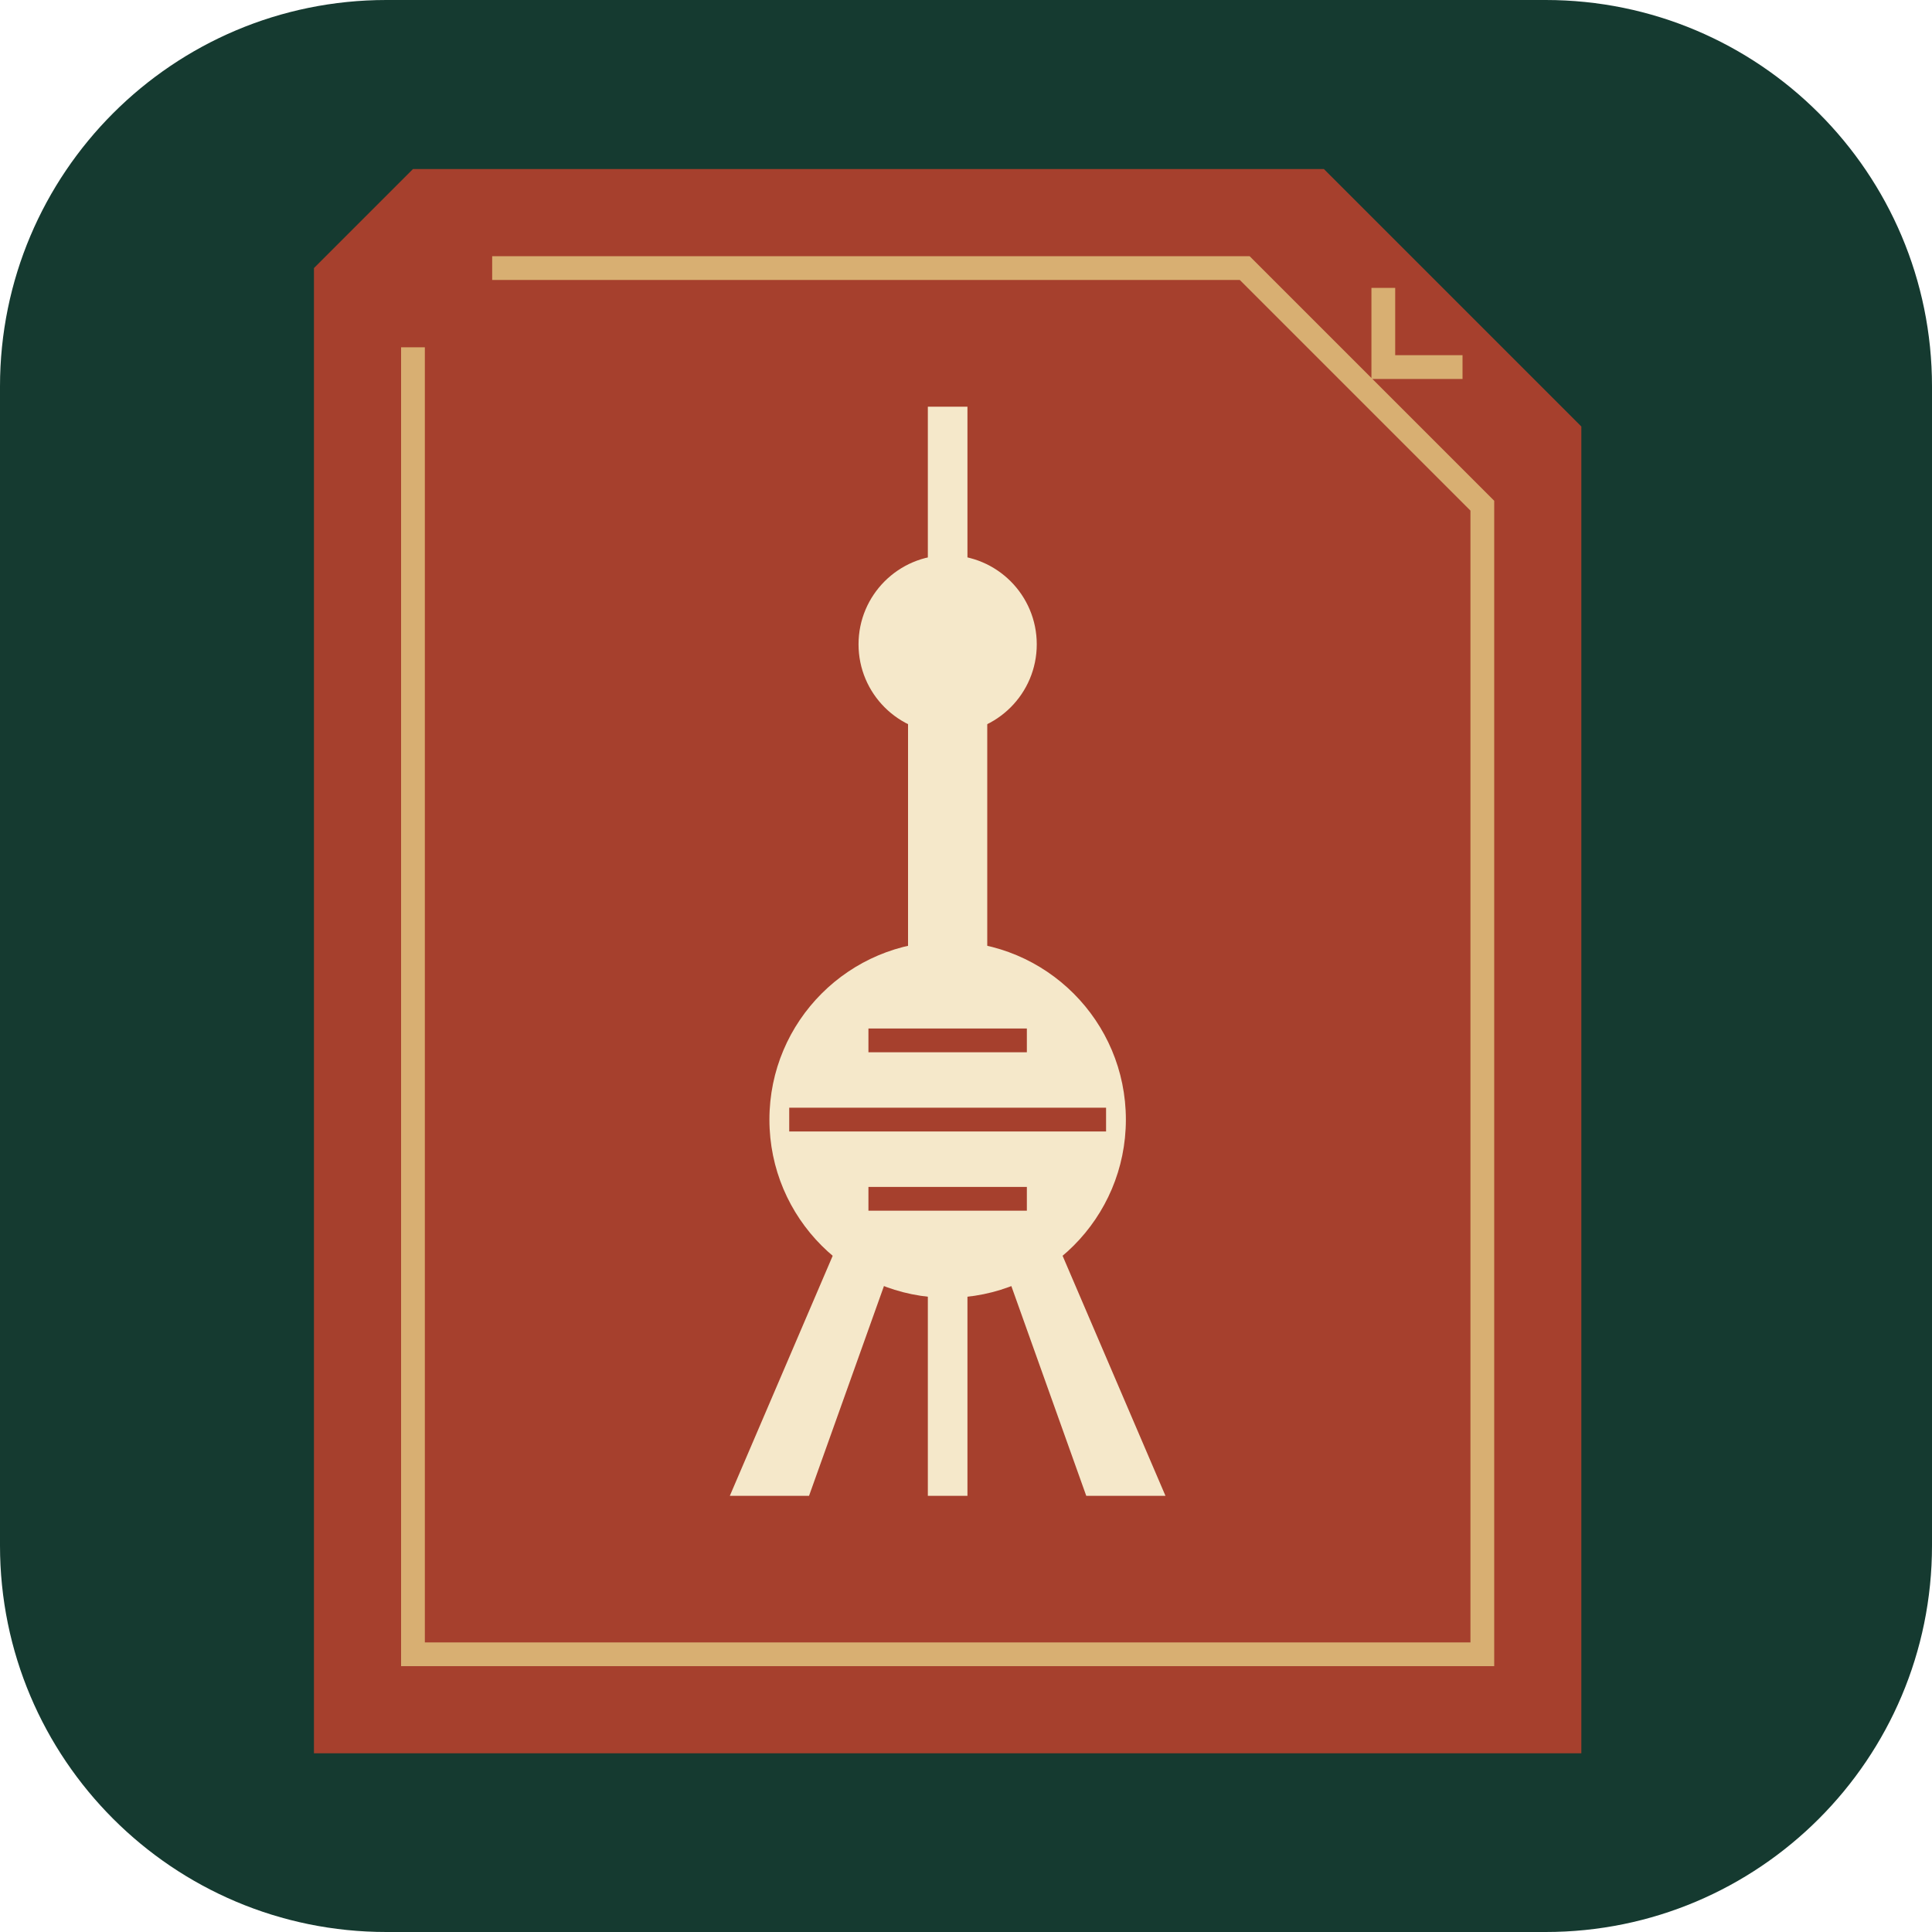
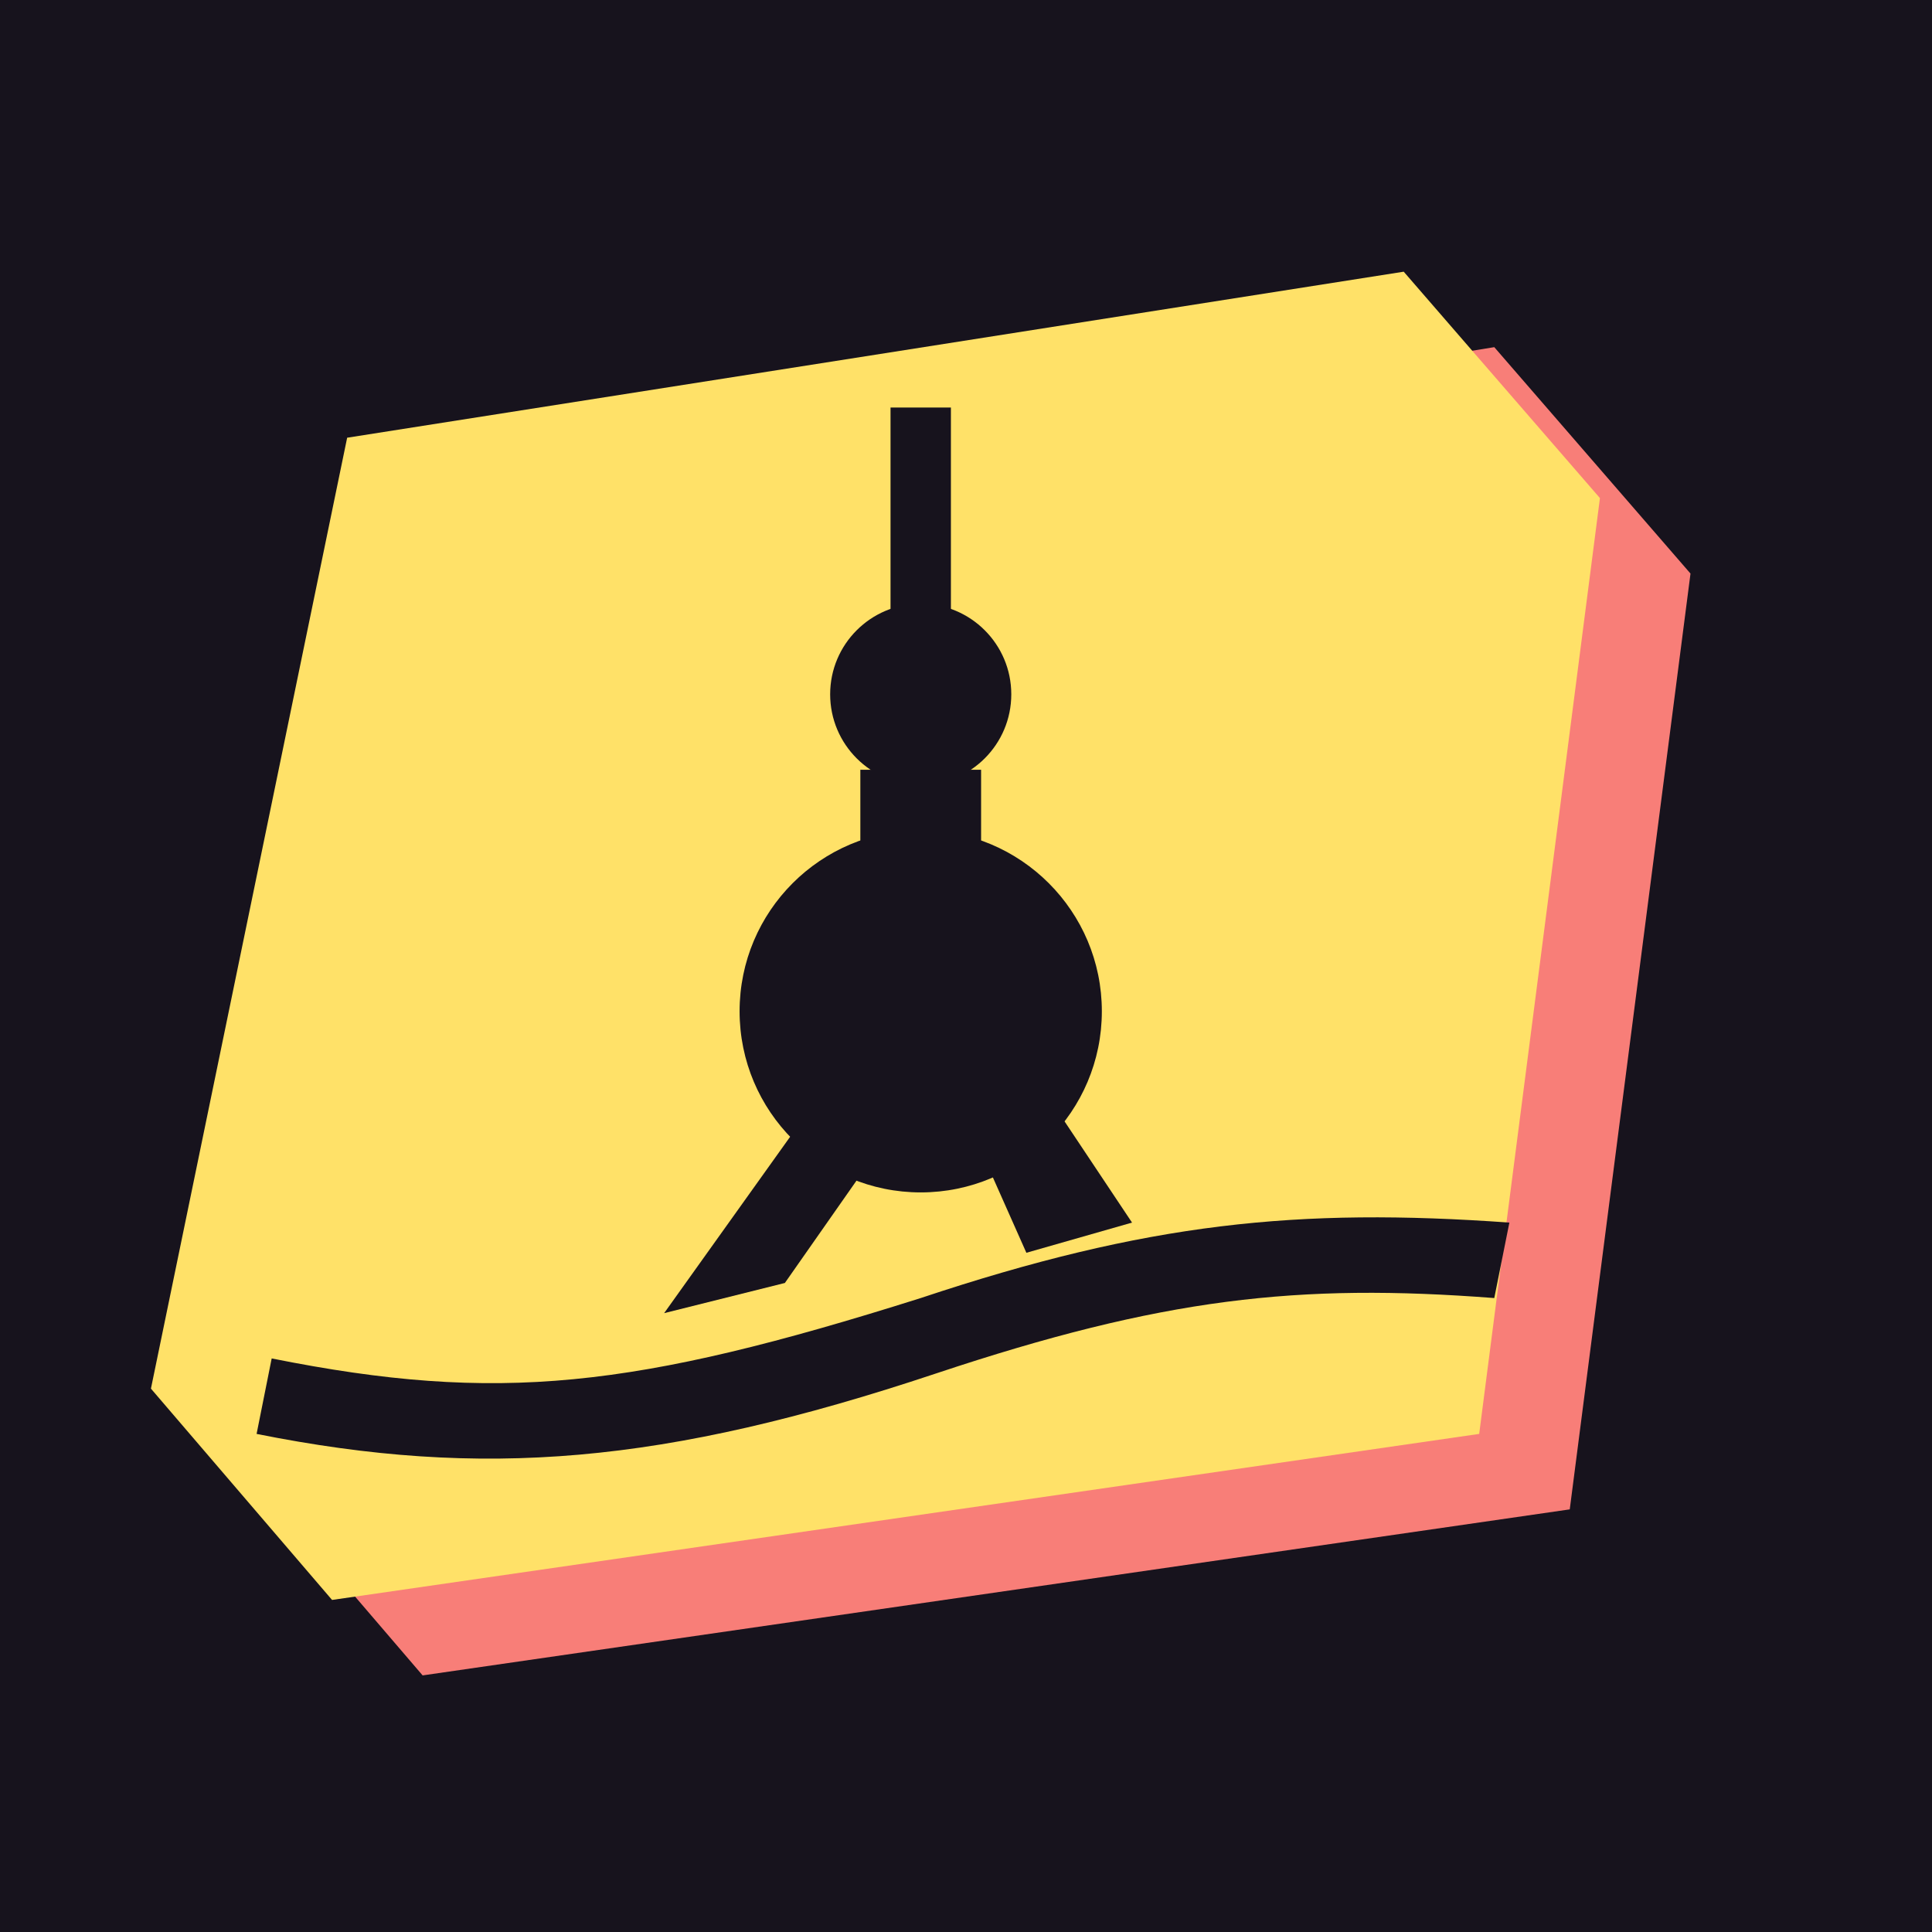
- <svg xmlns="http://www.w3.org/2000/svg" viewBox="0 0 80 80" role="img" aria-label="魔都人生">
-   <rect width="80" height="80" rx="16" fill="#153a30" />
-   <g transform="translate(13 7) scale(.82)">
-     <path fill="#a6402d" d="M5 0H51L64 13V80H0V5Z" />
-     <path fill="none" stroke="#d8af72" stroke-width="1.2" d="M9 5H47L59 17V75H5V9M54 6V10H58" />
-     <g fill="#f5e8ca">
-       <path d="M31 12H33V20H31ZM30 27H34V42H30ZM27 53H30L25 67H21ZM34 53H37L43 67H39ZM31 53H33V67H31Z" />
-       <circle cx="32" cy="24" r="4.5" />
-       <circle cx="32" cy="48" r="9" />
-     </g>
-     <g stroke="#a6402d" fill="none">
-       <path d="M24 48H40M28 44H36M28 52H36" stroke-width="1.2" />
-     </g>
+ <svg xmlns="http://www.w3.org/2000/svg" viewBox="0 0 128 128" role="img" aria-label="魔都人生">
+   <rect width="128" height="128" fill="#17131d" />
+   <path fill="#f87e78" d="M25 35 99 23l13 15-8 62-76 11-12-14Z" />
+   <path fill="#ffe168" d="M23 29 93 18l13 15-8 62-76 11-12-14Z" />
+   <g fill="#17131d">
+     <path d="M59 27h4v15h-4zm-2 24h8v14h-8zm-3 22 5 2-7 10-8 2zm10 1 5-2 6 9-7 2z" />
+     <circle cx="61" cy="46" r="6" />
+     <circle cx="61" cy="67" r="12" />
+     <path d="M18 90c15 3 24 2 43-4 15-5 25-6 39-5l-1 5c-13-1-22 0-37 5-18 6-30 7-45 4z" />
  </g>
</svg>
